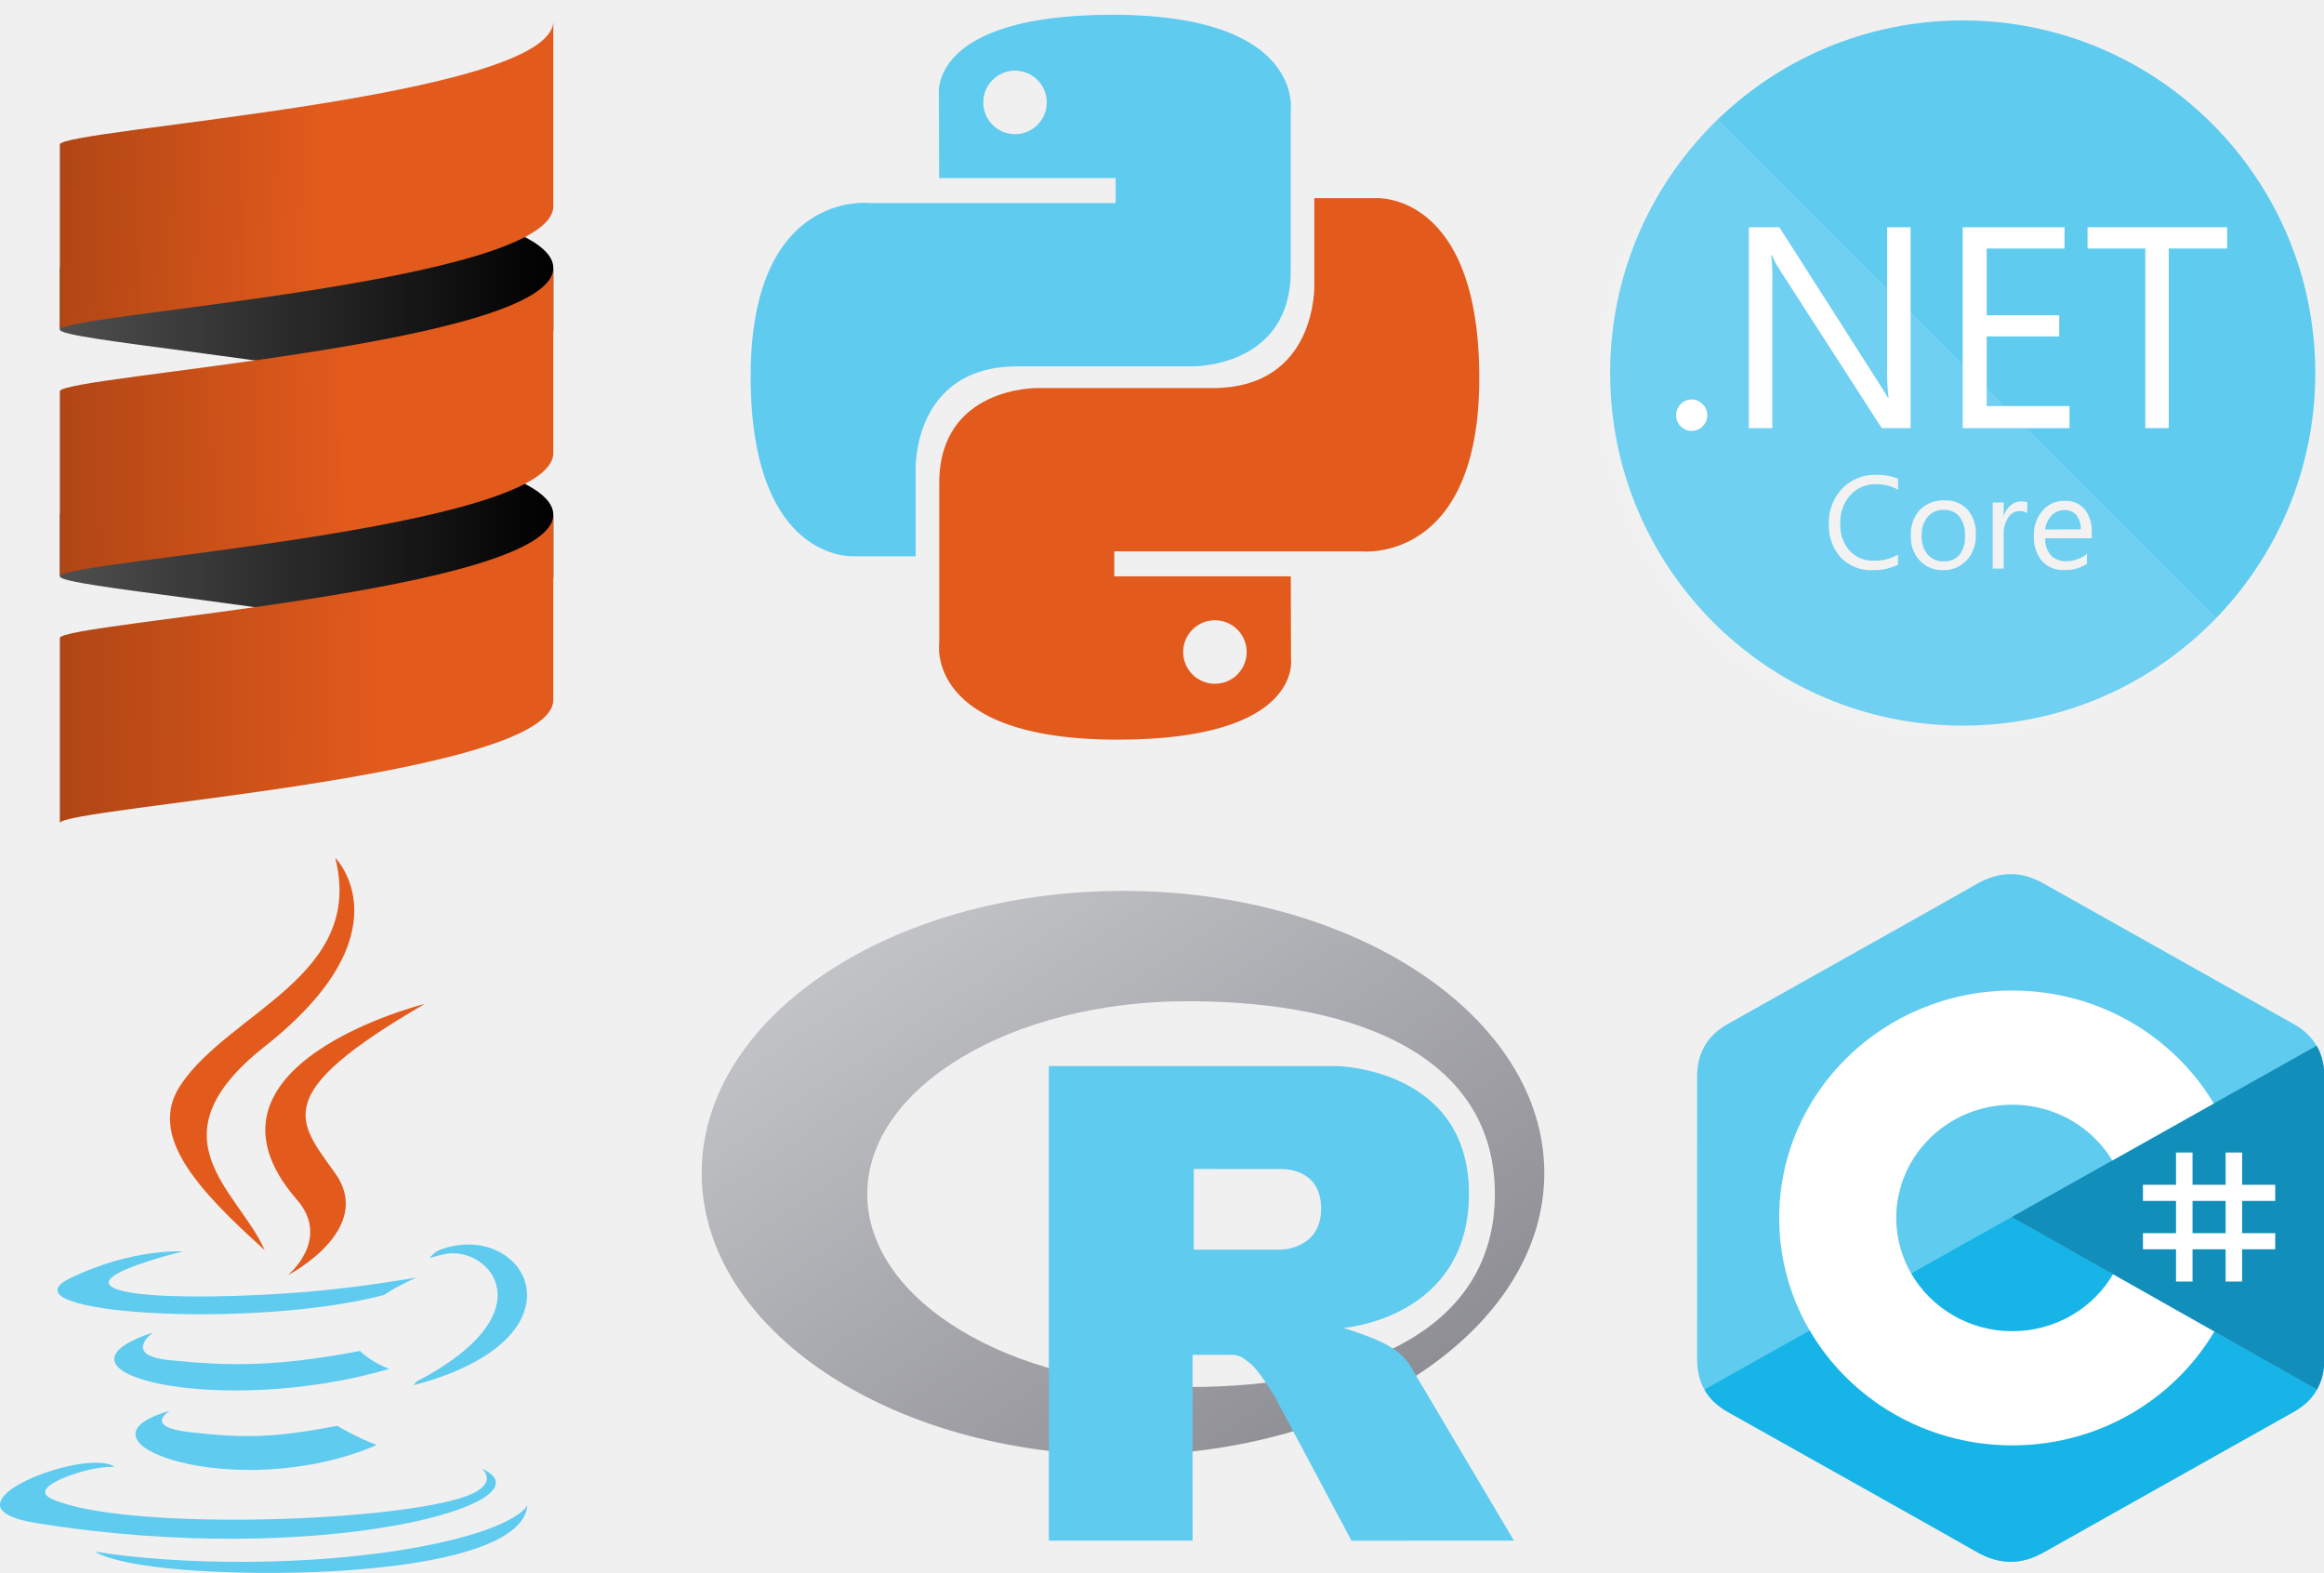
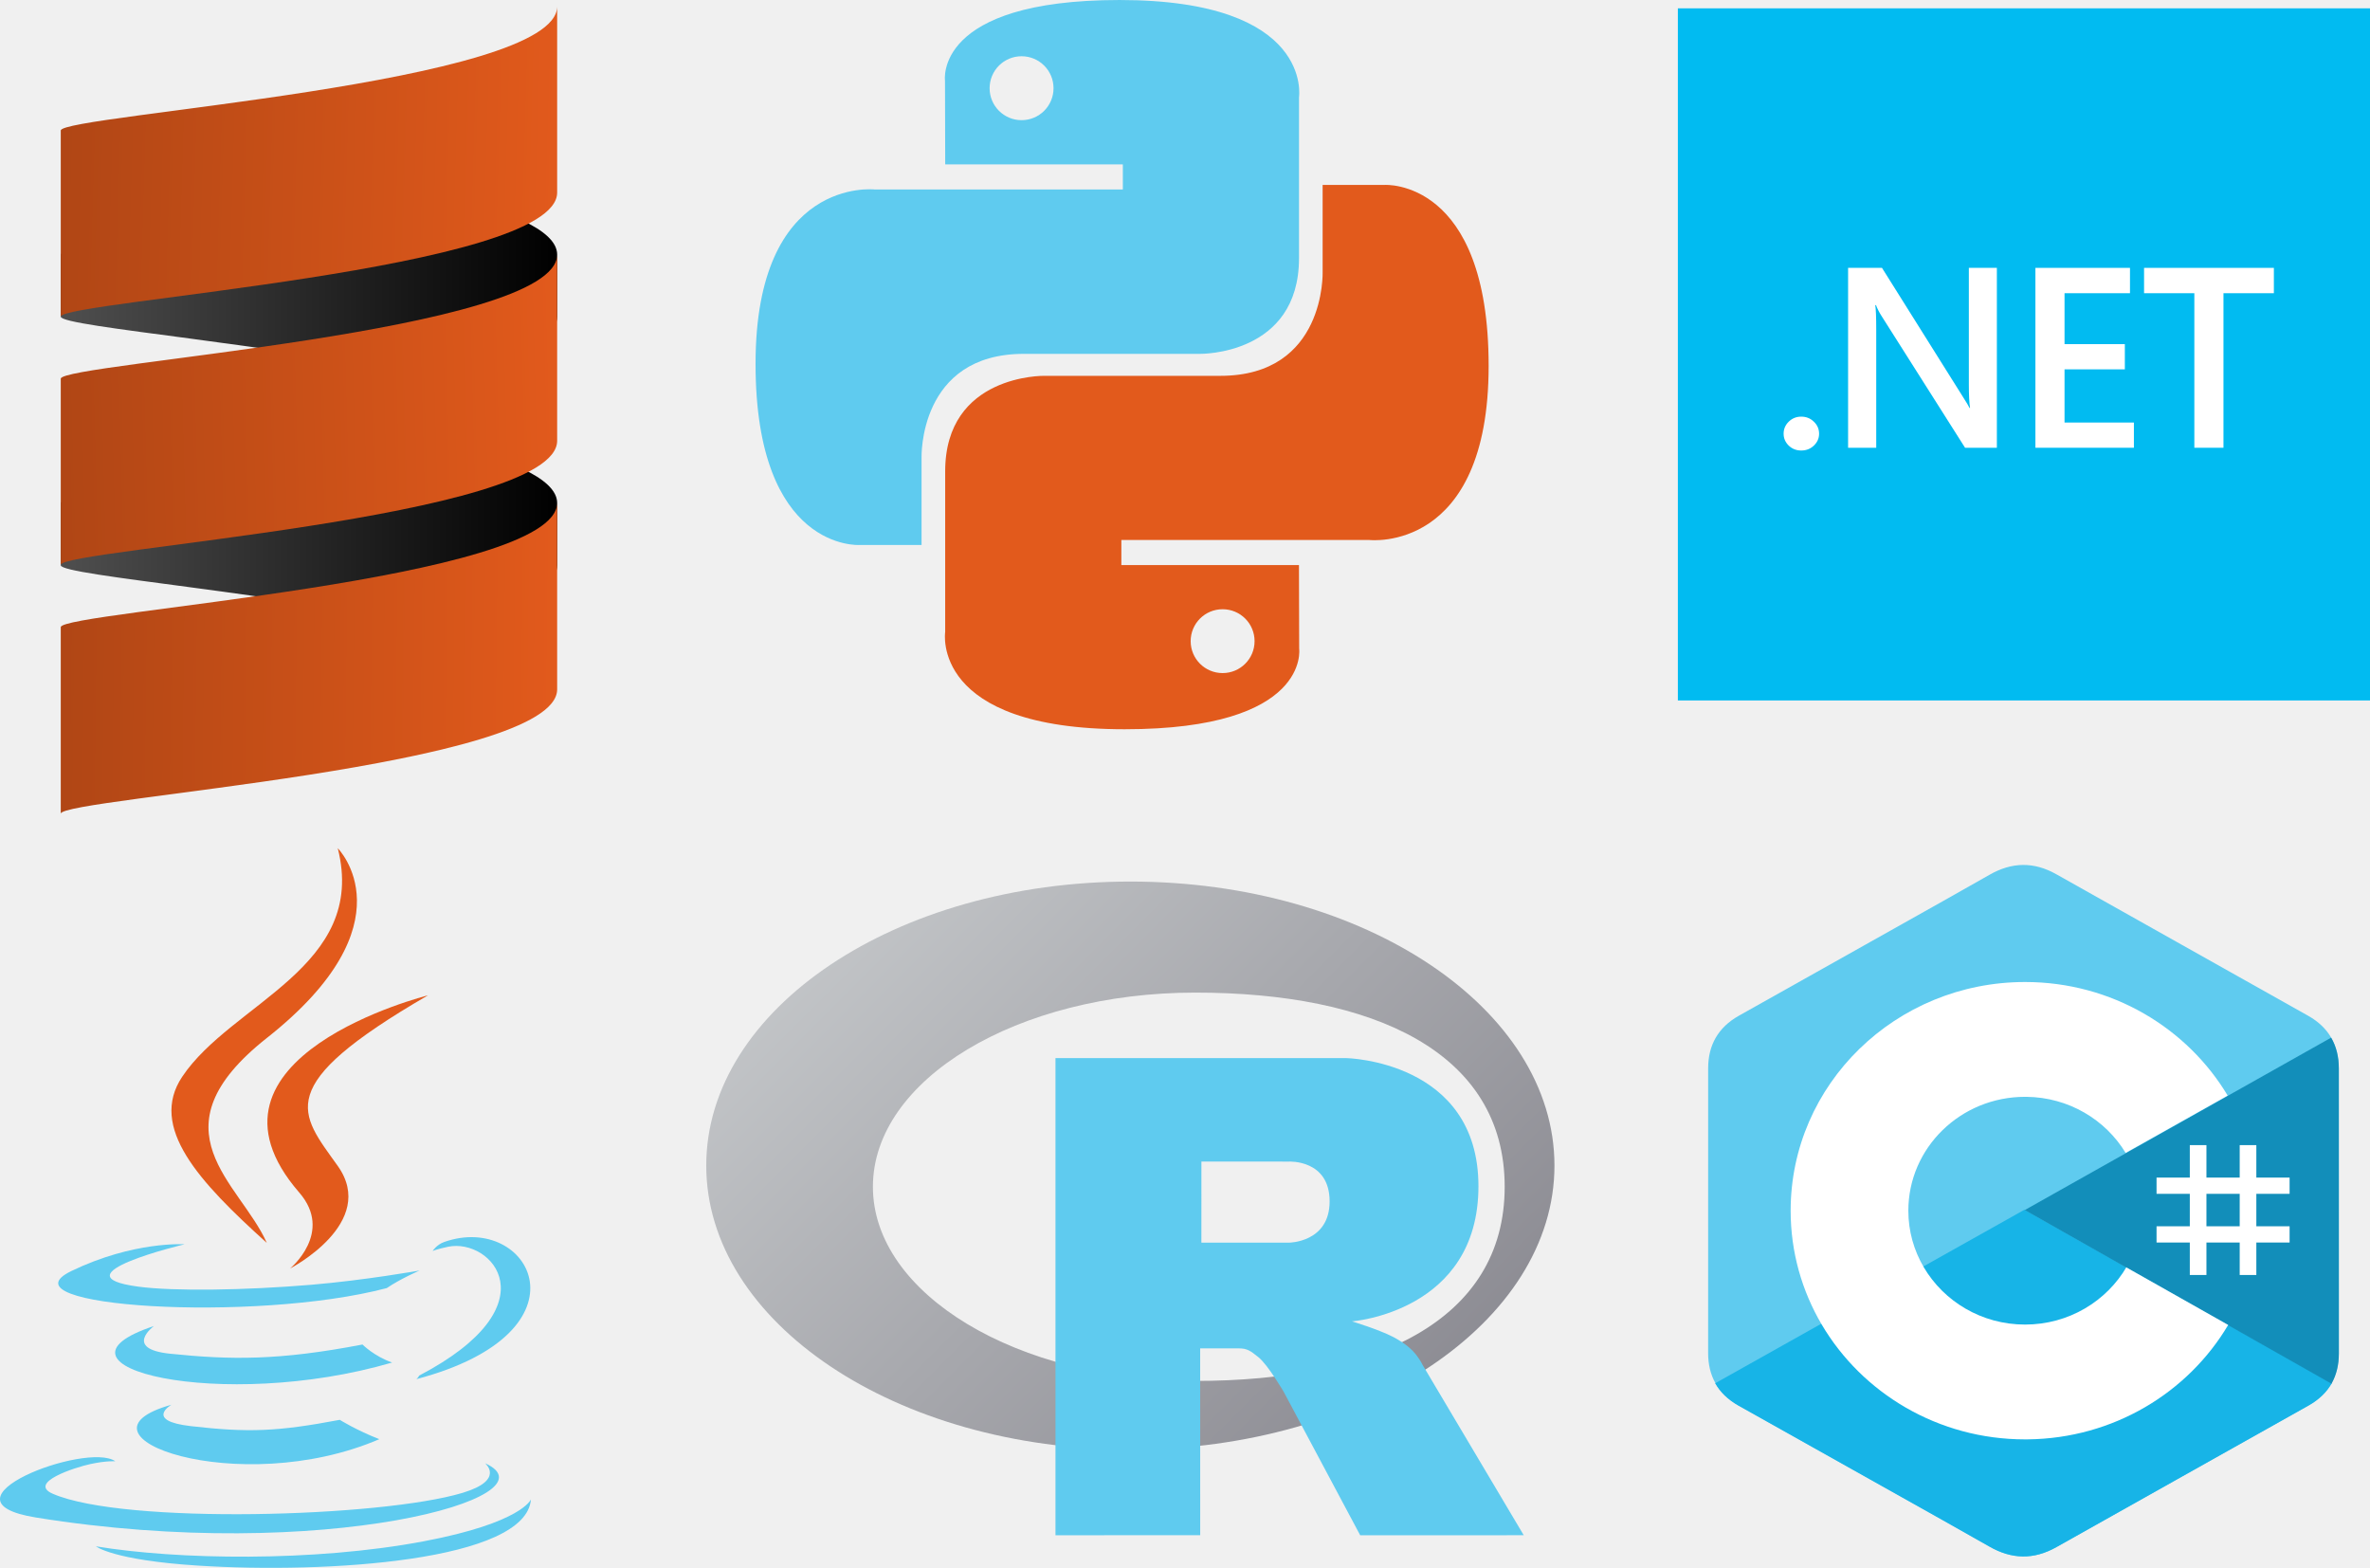
- <svg xmlns="http://www.w3.org/2000/svg" xmlns:xlink="http://www.w3.org/1999/xlink" width="297mm" height="201mm" viewBox="0 0 1122.52 759.685" version="1.1" preserveAspectRatio="xMidYMid" id="svg26">
-   <defs id="defs12">
-     <linearGradient id="linearGradient1119">
-       <stop id="stop1115" offset="0" style="stop-color:#b04615;stop-opacity:1" />
-       <stop id="stop1117" offset="1" style="stop-color:#e25a1c;stop-opacity:1" />
+ <svg xmlns="http://www.w3.org/2000/svg" width="3705" height="2451" xml:space="preserve" overflow="hidden">
+   <defs>
+     <clipPath id="clip0">
+       <rect x="371" y="23" width="3705" height="2451" />
+     </clipPath>
+     <linearGradient x1="466" y1="858" x2="1242" y2="858" gradientUnits="userSpaceOnUse" spreadMethod="reflect" id="fill1">
+       <stop offset="0" stop-color="#4F4F4F" />
+       <stop offset="0.5" stop-color="#272727" />
+       <stop offset="1" />
    </linearGradient>
-     <linearGradient id="linearGradient1075" y2="0.5" x2="1" y1="0.5" x1="0">
-       <stop id="stop1071" offset="0%" stop-color="#C40000" />
-       <stop id="stop1073" offset="100%" stop-color="#FF0000" style="stop-color:#e25a1c;stop-opacity:1" />
+     <linearGradient x1="466" y1="469.5" x2="1242" y2="469.5" gradientUnits="userSpaceOnUse" spreadMethod="reflect" id="fill2">
+       <stop offset="0" stop-color="#4F4F4F" />
+       <stop offset="0.5" stop-color="#272727" />
+       <stop offset="1" />
    </linearGradient>
-     <linearGradient id="linearGradient1069" y2="0.5" x2="1" y1="0.5" x1="0">
-       <stop id="stop1065" offset="0%" stop-color="#C40000" />
-       <stop id="stop1067" offset="100%" stop-color="#FF0000" style="stop-color:#e25a1c;stop-opacity:1" />
+     <linearGradient x1="459.735" y1="674.154" x2="1248.26" y2="652.847" gradientUnits="userSpaceOnUse" spreadMethod="reflect" id="fill3">
+       <stop offset="0" stop-color="#B04615" />
+       <stop offset="0.5" stop-color="#C95018" />
+       <stop offset="1" stop-color="#E25A1C" />
    </linearGradient>
-     <linearGradient x1="0" y1="0.5" x2="1" y2="0.5" id="linearGradient-1">
-       <stop stop-color="#4F4F4F" offset="0%" id="stop2" />
-       <stop stop-color="#000000" offset="100%" id="stop4" />
+     <linearGradient x1="459.124" y1="263.733" x2="1248.88" y2="287.267" gradientUnits="userSpaceOnUse" spreadMethod="reflect" id="fill4">
+       <stop offset="0" stop-color="#B04615" />
+       <stop offset="0.5" stop-color="#C95018" />
+       <stop offset="1" stop-color="#E25A1C" />
    </linearGradient>
-     <linearGradient x1="0" y1="0.5" x2="1" y2="0.5" id="linearGradient-2">
-       <stop stop-color="#C40000" offset="0%" id="stop7" style="stop-color:#dd4014;stop-opacity:1" />
-       <stop stop-color="#FF0000" offset="100%" id="stop9" style="stop-color:#e25a1c;stop-opacity:1" />
+     <linearGradient x1="463.146" y1="1047.32" x2="1244.85" y2="1056.68" gradientUnits="userSpaceOnUse" spreadMethod="reflect" id="fill5">
+       <stop offset="0" stop-color="#B04615" />
+       <stop offset="0.5" stop-color="#C95018" />
+       <stop offset="1" stop-color="#E25A1C" />
    </linearGradient>
-     <linearGradient xlink:href="#linearGradient-1" id="linearGradient868" x1="0" y1="444.174" x2="156.767" y2="444.174" gradientTransform="matrix(1.520459,0,0,-0.5701721,28.89506,516.7176)" gradientUnits="userSpaceOnUse" />
-     <linearGradient xlink:href="#linearGradient-1" id="linearGradient870" x1="0" y1="235.151" x2="156.767" y2="235.151" gradientTransform="matrix(1.520459,0,0,-0.5701721,28.89506,278.3594)" gradientUnits="userSpaceOnUse" />
-     <linearGradient spreadMethod="pad" gradientUnits="userSpaceOnUse" y2="593.787" y1="3.666" x2="590.863" x1="0.741" id="gradientFill-1" gradientTransform="scale(1.221942,0.8183692)">
-       <stop id="stop913" stop-opacity="1" stop-color="rgb(203,206,208)" offset="0" />
-       <stop id="stop915" stop-opacity="1" stop-color="rgb(132,131,139)" offset="1" />
+     <linearGradient x1="1584.59" y1="1291.6" x2="2691.54" y2="2398.63" gradientUnits="userSpaceOnUse" spreadMethod="reflect" id="fill6">
+       <stop offset="0" stop-color="#CBCED0" />
+       <stop offset="0.5" stop-color="#A7A8AD" />
+       <stop offset="1" stop-color="#84838B" />
    </linearGradient>
-     <linearGradient spreadMethod="pad" gradientUnits="userSpaceOnUse" y2="553.442" y1="151.401" x2="703.067" x1="301.026" id="gradientFill-2" gradientTransform="scale(0.9899476,1.010155)">
-       <stop id="stop918" stop-opacity="1" stop-color="rgb(39,109,195)" offset="0" />
-       <stop id="stop920" stop-opacity="1" stop-color="rgb(22,92,170)" offset="1" />
-     </linearGradient>
-     <style id="style945">.cls-1{fill:#5c2d91;}.cls-2,.cls-3{fill:#fff;}.cls-2{opacity:0.1;}.cls-4{fill:#f2f2f2;}</style>
-     <clipPath id="clip0">
-       <rect id="rect1020" height="432" width="525" y="109" x="219" />
+     <clipPath id="clip7">
+       <rect x="2994" y="36" width="1082" height="1082" />
    </clipPath>
-     <linearGradient xlink:href="#linearGradient1119" id="linearGradient1109" x1="20.17" y1="337.246" x2="186.427" y2="338.493" gradientUnits="userSpaceOnUse" gradientTransform="matrix(0.9310871,0,0,0.9310871,10.11496,9.045777)" />
-     <linearGradient xlink:href="#linearGradient1119" id="linearGradient1111" x1="20.17" y1="81.246" x2="154.02" y2="83.739" gradientUnits="userSpaceOnUse" gradientTransform="matrix(0.9310871,0,0,0.9310871,10.11496,9.045777)" />
-     <linearGradient xlink:href="#linearGradient1119" id="linearGradient1113" x1="20.17" y1="209.246" x2="167.731" y2="206.754" gradientUnits="userSpaceOnUse" gradientTransform="matrix(0.9310871,0,0,0.9310871,10.11496,9.045777)" />
+     <clipPath id="clip8">
+       <rect x="2994" y="36" width="1082" height="1082" />
+     </clipPath>
+     <clipPath id="clip9">
+       <rect x="2994" y="36" width="1082" height="1082" />
+     </clipPath>
  </defs>
-   <path style="fill:url(#linearGradient868);stroke-width:0.931" id="path14" d="m 28.895,248.565 v 29.795 c 0,5.022 108.357,13.434 178.954,29.795 v 0 c 34.105,-7.906 59.404,-17.662 59.404,-29.795 v 0 -29.795 c 0,-12.126 -25.299,-21.889 -59.404,-29.795 v 0 C 137.252,235.134 28.895,243.546 28.895,248.565" />
-   <path style="fill:url(#linearGradient870);stroke-width:0.931" id="path16" d="m 28.895,129.385 v 29.795 c 0,5.022 108.357,13.434 178.954,29.795 v 0 c 34.105,-7.906 59.404,-17.662 59.404,-29.795 v 0 -29.795 c 0,-12.126 -25.299,-21.889 -59.404,-29.795 v 0 C 137.252,115.955 28.895,124.367 28.895,129.385" />
-   <path style="fill:url(#linearGradient1113);fill-opacity:1;stroke-width:0.931" id="path18" d="m 28.895,188.975 v 89.384 c 0,-7.449 238.358,-22.346 238.358,-59.59 v 0 -89.384 c 0,37.243 -238.358,52.141 -238.358,59.59" />
-   <path style="fill:url(#linearGradient1111);fill-opacity:1;stroke-width:0.931" id="path20" d="m 28.895,69.796 v 89.384 c 0,-7.449 238.358,-22.346 238.358,-59.59 v 0 -89.384 c 0,37.243 -238.358,52.141 -238.358,59.59" />
-   <path style="fill:url(#linearGradient1109);fill-opacity:1;stroke-width:0.931" id="path22" d="m 28.895,308.154 v 89.384 c 0,-7.449 238.358,-22.346 238.358,-59.59 v 0 -89.384 c 0,37.243 -238.358,52.141 -238.358,59.59" />
-   <g transform="matrix(3.187216,0,0,3.187216,-1146.127,-795.1709)" id="layer1">
-     <g transform="translate(428.4234,184.2561)" id="g1894">
-       <path id="path8615" d="M 99.75,67.469 C 71.718,67.469 73.469,79.625 73.469,79.625 L 73.5,92.219 h 26.75 V 96 H 62.875 c 0,0 -17.938,-2.034 -17.938,26.25 -2e-6,28.284 15.656,27.281 15.656,27.281 h 9.344 v -13.125 c 0,0 -0.504,-15.656 15.406,-15.656 15.91,0 26.531,0 26.531,0 0,0 14.906,0.241 14.906,-14.406 0,-14.647 0,-24.219 0,-24.219 0,-2e-6 2.263,-14.656 -27.031,-14.656 z M 85,75.938 c 2.661,-2e-6 4.812,2.151 4.812,4.812 2e-6,2.661 -2.151,4.812 -4.812,4.812 -2.661,2e-6 -4.812,-2.151 -4.812,-4.812 -2e-6,-2.661 2.151,-4.812 4.812,-4.812 z" style="color:#000000;display:inline;overflow:visible;visibility:visible;opacity:1;fill:#5fcbef;fill-opacity:1;fill-rule:nonzero;stroke:none;stroke-width:1;stroke-linecap:butt;stroke-linejoin:miter;stroke-miterlimit:4;stroke-dasharray:none;stroke-dashoffset:0;stroke-opacity:1;marker:none;marker-start:none;marker-mid:none;marker-end:none" />
-       <path style="color:#000000;display:inline;overflow:visible;visibility:visible;opacity:1;fill:#e25a1c;fill-opacity:1;fill-rule:nonzero;stroke:none;stroke-width:1;stroke-linecap:butt;stroke-linejoin:miter;stroke-miterlimit:4;stroke-dasharray:none;stroke-dashoffset:0;stroke-opacity:1;marker:none;marker-start:none;marker-mid:none;marker-end:none" d="m 100.546,177.315 c 28.032,0 26.281,-12.156 26.281,-12.156 l -0.031,-12.594 h -26.75 v -3.781 h 37.375 c 0,0 17.938,2.034 17.938,-26.25 10e-6,-28.284 -15.656,-27.281 -15.656,-27.281 h -9.344 v 13.125 c 0,0 0.504,15.656 -15.406,15.656 -15.91,0 -26.531,0 -26.531,0 0,0 -14.906,-0.241 -14.906,14.406 0,14.647 0,24.219 0,24.219 0,0 -2.263,14.656 27.031,14.656 z m 14.75,-8.469 c -2.661,0 -4.812,-2.151 -4.812,-4.812 0,-2.661 2.151,-4.812 4.812,-4.812 2.661,0 4.812,2.151 4.812,4.812 1e-5,2.661 -2.151,4.812 -4.812,4.812 z" id="path8620" />
+   <g clip-path="url(#clip0)" transform="translate(-371 -23)">
+     <path d="M466 809.335 466 906.666C466 923.072 818.768 950.552 1048.6 1004L1048.6 1004C1159.64 978.176 1242 946.302 1242 906.666L1242 906.666 1242 809.335C1242 769.718 1159.64 737.824 1048.6 712L1048.6 712C818.768 765.458 466 792.938 466 809.335" fill="url(#fill1)" fill-rule="evenodd" />
+     <path d="M466 420.999 466 517.999C466 534.349 818.768 561.735 1048.6 615L1048.6 615C1159.64 589.261 1242 557.5 1242 517.999L1242 517.999 1242 420.999C1242 381.521 1159.64 349.737 1048.6 324L1048.6 324C818.768 377.276 466 404.662 466 420.999" fill="url(#fill2)" fill-rule="evenodd" />
+     <path d="M466 615.001 466 906C466 881.753 1242 833.25 1242 712.002L1242 712.002 1242 421C1242 542.252 466 590.75 466 615.001" fill="url(#fill3)" fill-rule="evenodd" />
+     <path d="M466 227.001 466 518C466 493.752 1242 445.25 1242 324.001L1242 324.001 1242 33C1242 154.25 466 202.75 466 227.001" fill="url(#fill4)" fill-rule="evenodd" />
+     <path d="M466 1003.4 466 1295C466 1270.7 1242 1222.1 1242 1100.6L1242 1100.6 1242 809C1242 930.498 466 979.097 466 1003.4" fill="url(#fill5)" fill-rule="evenodd" />
+     <path d="M2121.13 23.011C1830.15 23.011 1848.32 149.214 1848.32 149.214L1848.64 279.961 2126.32 279.961 2126.32 319.216 1738.35 319.216C1738.35 319.216 1552.15 298.097 1552.15 591.739 1552.15 885.378 1714.67 874.965 1714.67 874.965L1811.66 874.965 1811.66 738.704C1811.66 738.704 1806.43 576.166 1971.59 576.166 2136.74 576.166 2246.99 576.166 2246.99 576.166 2246.99 576.166 2401.73 578.668 2401.73 426.606 2401.73 274.538 2401.73 175.168 2401.73 175.168 2401.73 175.168 2425.22 23.011 2121.13 23.011ZM1968.02 110.931C1995.64 110.931 2017.97 133.263 2017.97 160.894 2017.97 188.524 1995.64 210.856 1968.02 210.856 1940.39 210.856 1918.06 188.524 1918.06 160.894 1918.06 133.263 1940.39 110.931 1968.02 110.931Z" fill="#5FCBEF" fill-rule="evenodd" />
+     <path d="M2129.19 1163.03C2420.17 1163.03 2401.99 1036.98 2401.99 1036.98L2401.67 906.386 2124 906.386 2124 867.178 2511.97 867.178C2511.97 867.178 2698.17 888.27 2698.17 594.977 2698.17 301.678 2535.64 312.078 2535.64 312.078L2438.66 312.078 2438.66 448.176C2438.66 448.176 2443.88 610.532 2278.73 610.532 2113.58 610.532 2003.32 610.532 2003.32 610.532 2003.32 610.532 1848.59 608.033 1848.59 759.916 1848.59 911.799 1848.59 1011.06 1848.59 1011.06 1848.59 1011.06 1825.1 1163.03 2129.19 1163.03ZM2282.3 1075.21C2254.68 1075.21 2232.35 1052.91 2232.35 1025.31 2232.35 997.71 2254.68 975.405 2282.3 975.405 2309.93 975.405 2332.26 997.71 2332.26 1025.31 2332.26 1052.91 2309.93 1075.21 2282.3 1075.21Z" fill="#E25A1C" fill-rule="evenodd" />
+     <path d="M639.004 2219C639.004 2219 596.073 2244.02 669.556 2252.48 758.582 2262.66 804.081 2261.2 902.184 2242.59 902.184 2242.59 927.979 2258.8 964 2272.84 744.074 2367.28 466.264 2267.37 639.004 2219" fill="#5FCBEF" fill-rule="evenodd" />
+     <path d="M611.571 2096C611.571 2096 563.335 2131.65 637.003 2139.26 732.267 2149.07 807.502 2149.88 937.681 2124.85 937.681 2124.85 955.688 2143.07 984.001 2153.04 717.63 2230.82 420.944 2159.18 611.571 2096" fill="#5FCBEF" fill-rule="evenodd" />
+     <path d="M838.781 1887.26C893.053 1949.76 824.521 2006 824.521 2006 824.521 2006 962.33 1934.84 899.04 1845.74 839.931 1762.64 794.598 1721.35 1040 1579 1040 1579 654.802 1675.22 838.781 1887.26" fill="#E25A1C" fill-rule="evenodd" />
+     <path d="M1129.31 2310.47C1129.31 2310.47 1161.12 2336.54 1094.28 2356.71 967.183 2395.01 565.288 2406.58 453.643 2358.23 413.509 2340.87 488.771 2316.76 512.445 2311.7 537.136 2306.38 551.245 2307.37 551.245 2307.37 506.612 2276.09 262.759 2368.79 427.379 2395.33 876.324 2467.76 1245.76 2362.72 1129.31 2310.47" fill="#5FCBEF" fill-rule="evenodd" />
+     <path d="M659.483 1968.18C659.483 1968.18 455.08 2016.74 587.099 2034.38 642.842 2041.84 753.965 2040.15 857.469 2031.48 942.06 2024.34 1027 2009.17 1027 2009.17 1027 2009.17 997.173 2021.94 975.594 2036.68 768.025 2091.28 367.042 2065.88 482.48 2010.03 580.106 1962.83 659.483 1968.18 659.483 1968.18" fill="#5FCBEF" fill-rule="evenodd" />
+     <path d="M1026.23 2173.46C1236.36 2063.49 1139.2 1957.81 1071.39 1972.05 1054.76 1975.53 1047.35 1978.55 1047.35 1978.55 1047.35 1978.55 1053.52 1968.82 1065.31 1964.61 1199.47 1917.1 1302.64 2104.7 1022 2179 1022 2179 1025.25 2176.08 1026.23 2173.46" fill="#5FCBEF" fill-rule="evenodd" />
+     <path d="M899.013 1349C899.013 1349 1015.89 1465.9 788.162 1645.65 605.551 1789.85 746.521 1872.07 788.087 1966 681.494 1869.84 603.268 1785.19 655.748 1706.4 732.778 1590.76 946.168 1534.68 899.013 1349" fill="#E25A1C" fill-rule="evenodd" />
+     <path d="M680.02 2470.45C882.58 2483.47 1193.63 2463.23 1201 2367 1201 2367 1186.84 2403.48 1033.59 2432.45 860.708 2465.11 647.472 2461.3 521 2440.36 521.003 2440.36 546.89 2461.88 680.02 2470.45" fill="#5FCBEF" fill-rule="evenodd" />
+     <path d="M2138.07 2289.12C1771.9 2289.12 1475.07 2090.33 1475.07 1845.12 1475.07 1599.9 1771.9 1401.12 2138.07 1401.12 2504.23 1401.12 2801.07 1599.9 2801.07 1845.12 2801.07 2090.33 2504.23 2289.12 2138.07 2289.12ZM2239.55 1574.71C1961.23 1574.71 1735.61 1710.6 1735.61 1878.24 1735.61 2045.88 1961.23 2181.78 2239.55 2181.78 2517.86 2181.78 2723.26 2088.87 2723.26 1878.24 2723.26 1667.68 2517.86 1574.71 2239.55 1574.71Z" fill="url(#fill6)" fill-rule="evenodd" />
+     <path d="M2484.52 2088.67C2484.52 2088.67 2524.66 2100.77 2547.97 2112.55 2556.06 2116.64 2570.06 2124.8 2580.16 2135.51 2590.05 2146.01 2594.87 2156.64 2594.87 2156.64L2753.04 2422.99 2497.4 2423.1 2377.85 2198.89C2377.85 2198.89 2353.37 2156.88 2338.31 2144.7 2325.74 2134.54 2320.38 2130.92 2307.96 2130.92 2299.31 2130.92 2247.22 2130.92 2247.22 2130.92L2247.27 2422.94 2021.04 2423.03 2021.04 1677.1 2475.33 1677.1C2475.33 1677.1 2682.24 1680.83 2682.24 1877.43 2682.24 2074.04 2484.52 2088.67 2484.52 2088.67ZM2386.12 1838.9 2249.17 1838.81 2249.1 1965.65 2386.12 1965.61C2386.12 1965.61 2449.58 1965.41 2449.58 1901.09 2449.58 1835.47 2386.12 1838.9 2386.12 1838.9Z" fill="#5FCBEF" fill-rule="evenodd" />
+     <path d="M4027.25 1692.98C4027.25 1674.8 4023.26 1658.74 4015.2 1644.95 4007.29 1631.4 3995.43 1620.04 3979.53 1611.05 3848.26 1537.22 3716.87 1463.62 3585.65 1389.71 3550.28 1369.79 3515.98 1370.51 3480.86 1390.72 3428.61 1420.78 3167.03 1566.97 3089.08 1611.01 3056.98 1629.14 3041.36 1656.88 3041.35 1692.94 3041.3 1841.42 3041.35 1989.89 3041.3 2138.38 3041.3 2156.15 3045.13 2171.9 3052.83 2185.48 3060.75 2199.45 3072.77 2211.12 3089.04 2220.31 3166.99 2264.35 3428.61 2410.53 3480.85 2440.59 3515.98 2460.81 3550.28 2461.53 3585.66 2441.6 3716.89 2367.69 3848.29 2294.09 3979.57 2220.26 3995.84 2211.08 4007.86 2199.4 4015.78 2185.44 4023.47 2171.87 4027.3 2156.12 4027.3 2138.33 4027.3 2138.33 4027.3 1841.46 4027.25 1692.98" fill="#5FCBEF" fill-rule="evenodd" />
+     <path d="M3535.81 1914.16 3052.3 2185.46C3060.23 2199.43 3072.27 2211.1 3088.55 2220.29 3166.59 2264.33 3428.49 2410.53 3480.79 2440.59 3515.95 2460.82 3550.29 2461.54 3585.72 2441.61 3717.09 2367.69 3848.63 2294.08 3980.06 2220.24 3996.34 2211.06 4008.38 2199.38 4016.3 2185.42L3535.81 1914.16" fill="#17B4E7" fill-rule="evenodd" />
+     <path d="M4027.26 1693.23C4027.25 1675.03 4023.27 1658.96 4015.22 1645.16L3536.31 1914.67 4015.8 2186.16C4023.48 2172.57 4027.3 2156.81 4027.31 2139.01 4027.31 2139.01 4027.31 1841.85 4027.26 1693.23" fill="#128EBA" fill-rule="evenodd" />
+     <path d="M3820.31 1813.16 3820.31 1863.91 3872.31 1863.91 3872.31 1813.16 3898.31 1813.16 3898.31 1863.91 3950.31 1863.91 3950.31 1889.29 3898.31 1889.29 3898.31 1940.03 3950.31 1940.03 3950.31 1965.41 3898.31 1965.41 3898.31 2016.16 3872.31 2016.16 3872.31 1965.41 3820.31 1965.41 3820.31 2016.16 3794.31 2016.16 3794.31 1965.41 3742.31 1965.41 3742.31 1940.03 3794.31 1940.03 3794.31 1889.29 3742.31 1889.29 3742.31 1863.91 3794.31 1863.91 3794.31 1813.16ZM3872.31 1889.29 3820.31 1889.29 3820.31 1940.03 3872.31 1940.03Z" fill="#FFFFFF" fill-rule="evenodd" />
+     <path d="M3536.78 1558.16C3672.35 1558.16 3790.72 1629.98 3854.12 1736.74L3853.49 1735.72 3693.99 1825.31C3662.56 1773.41 3604.95 1738.37 3538.86 1737.65L3536.78 1737.64C3436 1737.64 3354.29 1817.34 3354.29 1915.66 3354.29 1947.81 3363.08 1977.95 3378.36 2003.98 3409.81 2057.55 3468.95 2093.68 3536.78 2093.68 3605.03 2093.68 3664.5 2057.09 3695.79 2002.95L3695.03 2004.25 3854.3 2094.25C3791.6 2200.11 3674.86 2271.71 3540.86 2273.14L3536.78 2273.16C3400.78 2273.16 3282.08 2200.89 3218.84 2093.57 3187.97 2041.18 3170.3 1980.43 3170.3 1915.66 3170.3 1718.22 3334.38 1558.16 3536.78 1558.16Z" fill="#FFFFFF" fill-rule="evenodd" />
+     <g clip-path="url(#clip7)">
+       <g clip-path="url(#clip8)">
+         <g clip-path="url(#clip9)">
+           <path d="M2994 36 4076 36 4076 1118 2994 1118Z" fill="#00BBF1" fill-opacity="0.996" />
+           <path d="M3186.85 727.277C3179.2 727.277 3172.69 724.729 3167.34 719.629 3161.98 714.4 3159.31 708.19 3159.31 701.001 3159.31 693.678 3161.98 687.404 3167.34 682.175 3172.69 676.945 3179.2 674.33 3186.85 674.33 3194.62 674.33 3201.19 676.945 3206.55 682.175 3212.03 687.404 3214.77 693.678 3214.77 701.001 3214.77 708.19 3212.03 714.4 3206.55 719.629 3201.19 724.729 3194.62 727.277 3186.85 727.277Z" fill="#FFFFFF" />
+           <path d="M3492.69 722.963 3442.96 722.963 3311.94 516.27C3308.63 511.041 3305.88 505.614 3303.72 499.993L3302.57 499.993C3303.59 506.008 3304.1 518.885 3304.1 538.625L3304.1 722.963 3260.11 722.963 3260.11 441.75 3313.09 441.75 3439.71 643.541C3445.06 651.91 3448.5 657.661 3450.03 660.798L3450.8 660.798C3449.52 653.347 3448.89 640.731 3448.89 622.949L3448.89 441.75 3492.69 441.75 3492.69 722.963Z" fill="#FFFFFF" />
+           <path d="M3706.91 722.963 3552.94 722.963 3552.94 441.75 3700.79 441.75 3700.79 481.364 3598.46 481.364 3598.46 560.981 3692.76 560.981 3692.76 600.398 3598.46 600.398 3598.46 683.546 3706.91 683.546 3706.91 722.963Z" fill="#FFFFFF" />
+           <path d="M3925.72 481.364 3846.92 481.364 3846.92 722.963 3801.4 722.963 3801.4 481.364 3722.79 481.364 3722.79 441.75 3925.72 441.75 3925.72 481.364Z" fill="#FFFFFF" />
+         </g>
+       </g>
    </g>
  </g>
-   <path style="fill:#5fcbef;fill-opacity:1" d="m 82.037,681.406 c 0,0 -13.198,7.675 9.393,10.273 27.369,3.122 41.357,2.675 71.517,-3.034 0,0 7.929,4.972 19.004,9.278 -67.612,28.977 -153.019,-1.678 -99.914,-16.517" id="path878" />
-   <path style="fill:#5fcbef;fill-opacity:1" d="m 73.775,643.593 c 0,0 -14.803,10.958 7.805,13.296 29.236,3.016 52.325,3.263 92.276,-4.43 0,0 5.526,5.602 14.215,8.666 -81.747,23.904 -172.798,1.885 -114.296,-17.532" id="path880" />
-   <path style="fill:#e25a1c;fill-opacity:1" d="m 143.425,579.449 c 16.66,19.18 -4.377,36.44 -4.377,36.44 0,0 42.301,-21.837 22.874,-49.183 -18.144,-25.501 -32.059,-38.172 43.268,-81.859 0,0 -118.238,29.53 -61.765,94.601" id="path882" />
-   <path style="fill:#5fcbef;fill-opacity:1" d="m 232.847,709.376 c 0,0 9.767,8.048 -10.757,14.274 -39.026,11.823 -162.432,15.393 -196.714,0.471 -12.323,-5.361 10.786,-12.801 18.056,-14.362 7.581,-1.644 11.914,-1.338 11.914,-1.338 -13.705,-9.654 -88.583,18.957 -38.034,27.151 137.853,22.356 251.292,-10.067 215.535,-26.196" id="path884" />
-   <path style="fill:#5fcbef;fill-opacity:1" d="m 88.384,604.414 c 0,0 -62.772,14.909 -22.229,20.324 17.118,2.292 51.244,1.773 83.031,-0.89 25.978,-2.191 52.063,-6.851 52.063,-6.851 0,0 -9.16,3.923 -15.787,8.448 -63.744,16.765 -186.886,8.966 -151.435,-8.183 29.981,-14.492 54.358,-12.848 54.358,-12.848" id="path886" />
-   <path style="fill:#5fcbef;fill-opacity:1" d="m 200.99,667.356 c 64.799,-33.672 34.838,-66.03 13.926,-61.671 -5.126,1.067 -7.411,1.991 -7.411,1.991 0,0 1.903,-2.981 5.537,-4.271 41.371,-14.545 73.187,42.897 -13.355,65.648 0,9.3e-4 1.003,-0.896 1.302,-1.697" id="path888" />
-   <path style="fill:#e25a1c;fill-opacity:1" d="m 161.922,414.305 c 0,0 35.887,35.899 -34.037,91.101 -56.071,44.281 -12.786,69.53 -0.023,98.377 -32.73,-29.53 -56.749,-55.526 -40.635,-79.72 23.652,-35.515 89.175,-52.734 74.695,-109.757" id="path890" />
-   <path style="fill:#5fcbef;fill-opacity:1" d="m 94.751,758.599 c 62.199,3.981 157.712,-2.209 159.974,-31.64 0,0 -4.348,11.157 -51.404,20.017 -53.088,9.991 -118.564,8.824 -157.399,2.421 9.31e-4,-9.3e-4 7.95,6.58 48.829,9.201" id="path892" />
-   <g id="g943" transform="matrix(0.5644129,0,0,0.5644129,338.4136,428.5811)">
-     <path id="path925" d="M 361.453,485.937 C 162.329,485.937 0.906,377.828 0.906,244.469 0.906,111.109 162.329,3 361.453,3 560.578,3 722,111.109 722,244.469 722,377.828 560.578,485.937 361.453,485.937 Z M 416.641,97.406 c -151.352,0 -274.047,73.908 -274.047,165.078 0,91.17 122.695,165.078 274.047,165.078 151.351,0 263.046,-50.529 263.046,-165.078 0,-114.513 -111.695,-165.078 -263.046,-165.078 z" style="fill:url(#gradientFill-1);fill-rule:evenodd" />
-     <path id="path927" d="m 550,377 c 0,0 21.822,6.585 34.5,13 4.399,2.226 12.01,6.668 17.5,12.5 5.378,5.712 8,11.5 8,11.5 L 696,559 557,559.062 492,437 c 0,0 -13.31,-22.869 -21.5,-29.5 -6.832,-5.531 -9.745,-7.5 -16.5,-7.5 -4.702,0 -33.026,0 -33.026,0 L 421,558.974 298,559.026 V 152.938 h 247 c 0,0 112.5,2.029 112.5,109.062 0,107.033 -107.5,115 -107.5,115 z m -53.5,-135.976 -74.463,-0.048 -0.037,69.05 74.5,-0.024 c 0,0 34.5,-0.107 34.5,-35.125 0,-35.722 -34.5,-33.853 -34.5,-33.853 z" style="fill:#5fcbef;fill-opacity:1;fill-rule:evenodd" />
-   </g>
-   <circle style="fill:#5fcbef;fill-opacity:1;stroke-width:5.322" class="cls-1" cx="948.011" cy="180.16" r="170.298" id="circle951" />
-   <path style="opacity:0.1;fill:#ffffff;stroke-width:5.322" class="cls-2" d="M 829.973,57.758 A 170.298,170.298 0 1 0 1070.413,298.198 Z" id="path953" />
-   <path style="fill:#ffffff;stroke-width:5.322" class="cls-3" d="m 817.095,208.099 a 7.184,7.184 0 0 1 -5.322,-2.235 7.344,7.344 0 0 1 -2.182,-5.322 7.451,7.451 0 0 1 2.182,-5.322 7.131,7.131 0 0 1 5.322,-2.288 7.291,7.291 0 0 1 5.322,2.288 7.397,7.397 0 0 1 2.235,5.322 7.291,7.291 0 0 1 -2.235,5.322 7.344,7.344 0 0 1 -5.322,2.235 z" id="path955" />
-   <path style="fill:#ffffff;stroke-width:5.322" class="cls-3" d="m 922.839,206.769 h -13.943 l -49.865,-77.379 a 31.931,31.931 0 0 1 -3.087,-6.067 h -0.426 a 99.624,99.624 0 0 1 0.532,13.305 v 70.142 h -11.335 v -97.017 h 14.741 l 48.535,75.996 q 3.033,4.736 3.938,6.493 h 0.266 a 102.605,102.605 0 0 1 -0.692,-14.262 V 109.752 H 922.839 Z" id="path957" />
-   <path style="fill:#ffffff;stroke-width:5.322" class="cls-3" d="m 999.58,206.769 h -51.568 v -97.017 h 49.174 v 10.271 h -37.572 v 32.25 h 35.018 v 10.218 h -35.018 v 33.634 h 40.02 z" id="path959" />
-   <path style="fill:#ffffff;stroke-width:5.322" class="cls-3" d="m 1075.735,120.023 h -28.206 v 86.746 h -11.335 v -86.746 h -27.886 v -10.271 h 67.427 z" id="path961" />
-   <path style="fill:#f2f2f2;stroke-width:5.322" class="cls-4" d="m 916.719,272.76 a 26.237,26.237 0 0 1 -12.347,2.608 19.904,19.904 0 0 1 -15.274,-6.12 22.671,22.671 0 0 1 -5.748,-15.965 23.735,23.735 0 0 1 6.439,-17.349 21.926,21.926 0 0 1 16.391,-6.599 26.237,26.237 0 0 1 10.644,1.863 v 5.322 a 21.287,21.287 0 0 0 -10.644,-2.661 16.285,16.285 0 0 0 -12.506,5.322 19.371,19.371 0 0 0 -4.79,13.73 18.467,18.467 0 0 0 4.47,13.038 15.22,15.22 0 0 0 11.761,4.843 22.032,22.032 0 0 0 11.655,-2.98 z" id="path963" />
-   <path style="fill:#f2f2f2;stroke-width:5.322" class="cls-4" d="m 938.485,275.367 a 14.795,14.795 0 0 1 -11.335,-4.736 16.551,16.551 0 0 1 -4.204,-11.868 17.243,17.243 0 0 1 4.417,-12.559 15.965,15.965 0 0 1 11.868,-4.524 14.316,14.316 0 0 1 11.123,4.417 17.456,17.456 0 0 1 3.991,12.187 17.136,17.136 0 0 1 -4.311,12.24 15.114,15.114 0 0 1 -11.548,4.843 z m 0.373,-29.11 a 9.739,9.739 0 0 0 -7.77,3.353 13.784,13.784 0 0 0 -2.874,9.26 13.038,13.038 0 0 0 2.874,8.941 9.845,9.845 0 0 0 7.77,3.3 9.366,9.366 0 0 0 7.61,-3.193 13.943,13.943 0 0 0 2.661,-9.154 14.156,14.156 0 0 0 -2.661,-9.207 9.313,9.313 0 0 0 -7.61,-3.3 z" id="path965" />
-   <path style="fill:#f2f2f2;stroke-width:5.322" class="cls-4" d="m 979.197,247.853 a 6.28,6.28 0 0 0 -3.885,-1.011 6.546,6.546 0 0 0 -5.322,3.087 14.262,14.262 0 0 0 -2.182,8.408 v 16.285 h -5.322 v -31.931 h 5.322 v 6.652 0 a 11.176,11.176 0 0 1 3.353,-5.322 7.61,7.61 0 0 1 5.003,-1.863 8.355,8.355 0 0 1 3.033,0.426 z" id="path967" />
-   <path style="fill:#f2f2f2;stroke-width:5.322" class="cls-4" d="m 1010.383,259.987 h -22.511 a 11.921,11.921 0 0 0 2.714,8.196 9.899,9.899 0 0 0 7.557,2.874 15.965,15.965 0 0 0 9.898,-3.566 v 4.79 a 18.52,18.52 0 0 1 -11.123,3.033 13.517,13.517 0 0 1 -10.644,-4.364 17.828,17.828 0 0 1 -3.885,-12.24 17.456,17.456 0 0 1 4.204,-12.134 13.571,13.571 0 0 1 10.644,-4.683 12.027,12.027 0 0 1 9.686,4.045 16.923,16.923 0 0 1 3.406,11.282 z m -5.322,-4.311 a 10.644,10.644 0 0 0 -2.129,-6.865 7.291,7.291 0 0 0 -5.854,-2.448 8.249,8.249 0 0 0 -6.12,2.608 11.761,11.761 0 0 0 -3.14,6.759 z" id="path969" />
-   <g id="g999" transform="matrix(1.185319,0,0,1.156209,819.7197,422.1796)">
-     <path id="path989" d="m 255.569,84.452 c -0.002,-4.83 -1.035,-9.098 -3.124,-12.761 -2.052,-3.602 -5.125,-6.621 -9.247,-9.008 -34.025,-19.619 -68.083,-39.178 -102.097,-58.817 -9.17,-5.294 -18.061,-5.101 -27.163,0.269 -13.543,7.987 -81.348,46.834 -101.553,58.537 -8.321,4.817 -12.37,12.189 -12.372,21.771 C 0,123.898 0.013,163.352 0,202.808 c 0,4.724 0.991,8.909 2.988,12.517 2.053,3.711 5.169,6.813 9.386,9.254 20.206,11.703 88.02,50.547 101.56,58.536 9.106,5.373 17.997,5.565 27.17,0.269 34.015,-19.64 68.075,-39.198 102.105,-58.817 4.217,-2.44 7.333,-5.544 9.386,-9.252 1.994,-3.608 2.987,-7.793 2.987,-12.518 0,0 0,-78.889 -0.013,-118.345" style="fill:#5fcbef;fill-opacity:1;fill-rule:nonzero" />
-     <path id="path991" d="m 128.182,143.241 -125.194,72.084 c 2.053,3.711 5.169,6.813 9.386,9.254 20.206,11.703 88.02,50.547 101.56,58.536 9.106,5.373 17.997,5.565 27.17,0.269 34.015,-19.64 68.075,-39.198 102.105,-58.817 4.217,-2.44 7.333,-5.544 9.386,-9.252 l -124.413,-72.074" style="fill:#17b4e7;fill-opacity:1;fill-rule:nonzero" />
-     <path id="path993" d="m 255.569,84.452 c -0.002,-4.83 -1.035,-9.098 -3.124,-12.761 l -124.263,71.55 124.413,72.074 c 1.994,-3.608 2.985,-7.793 2.987,-12.518 0,0 0,-78.889 -0.013,-118.345" style="fill:#128eba;fill-opacity:1;fill-rule:nonzero" />
-     <path id="path995" d="m 201.892,116.294 v 13.474 h 13.474 v -13.474 h 6.737 v 13.474 h 13.474 v 6.737 h -13.474 v 13.474 h 13.474 v 6.737 h -13.474 v 13.474 h -6.737 v -13.474 h -13.474 v 13.474 h -6.737 V 156.715 H 181.682 v -6.737 h 13.474 V 136.505 H 181.682 v -6.737 h 13.474 v -13.474 z m 13.474,20.211 h -13.474 v 13.474 h 13.474 z" style="fill:#ffffff" />
-     <path id="path997" d="m 128.457,48.626 c 35.144,0 65.827,19.086 82.262,47.456 l -0.16,-0.273 -41.349,23.808 C 161.063,105.824 146.128,96.515 128.996,96.323 l -0.54,-0.003 c -26.126,0 -47.306,21.179 -47.306,47.305 0,8.544 2.278,16.552 6.239,23.469 8.154,14.235 23.483,23.837 41.067,23.837 17.693,0 33.109,-9.723 41.222,-24.111 l -0.197,0.345 41.286,23.918 c -16.254,28.13 -46.517,47.157 -81.253,47.536 l -1.058,0.006 c -35.255,0 -66.025,-19.204 -82.419,-47.724 -8.003,-13.923 -12.582,-30.064 -12.582,-47.277 0,-52.466 42.532,-94.999 95.001,-94.999 z" style="fill:#ffffff;fill-rule:nonzero" />
-   </g>
</svg>
